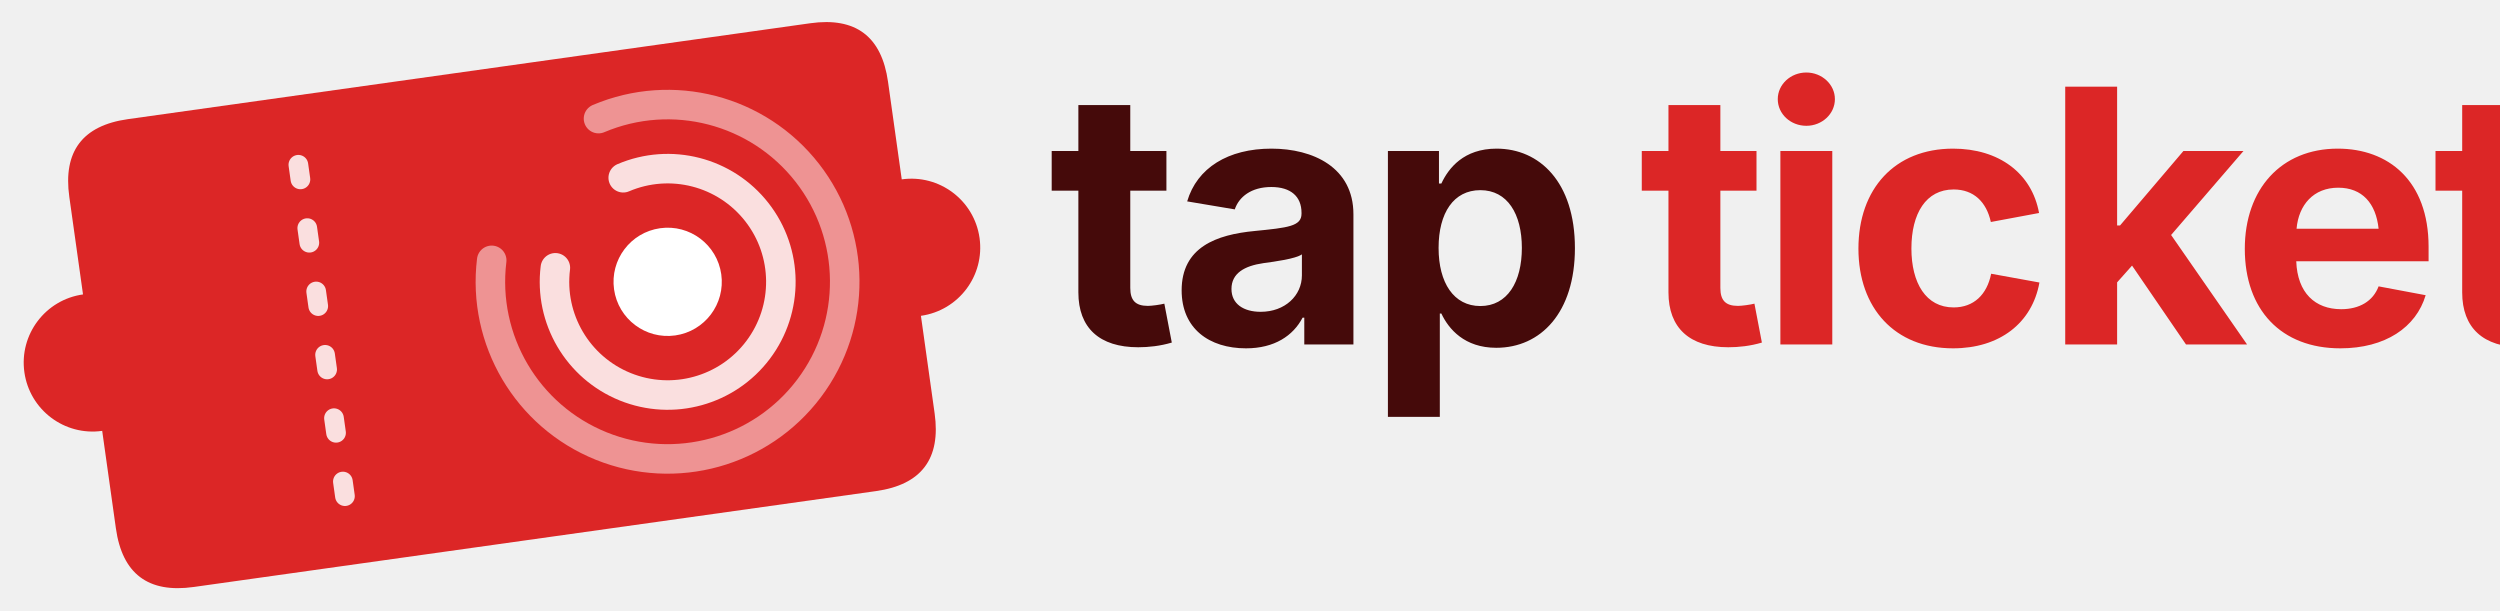
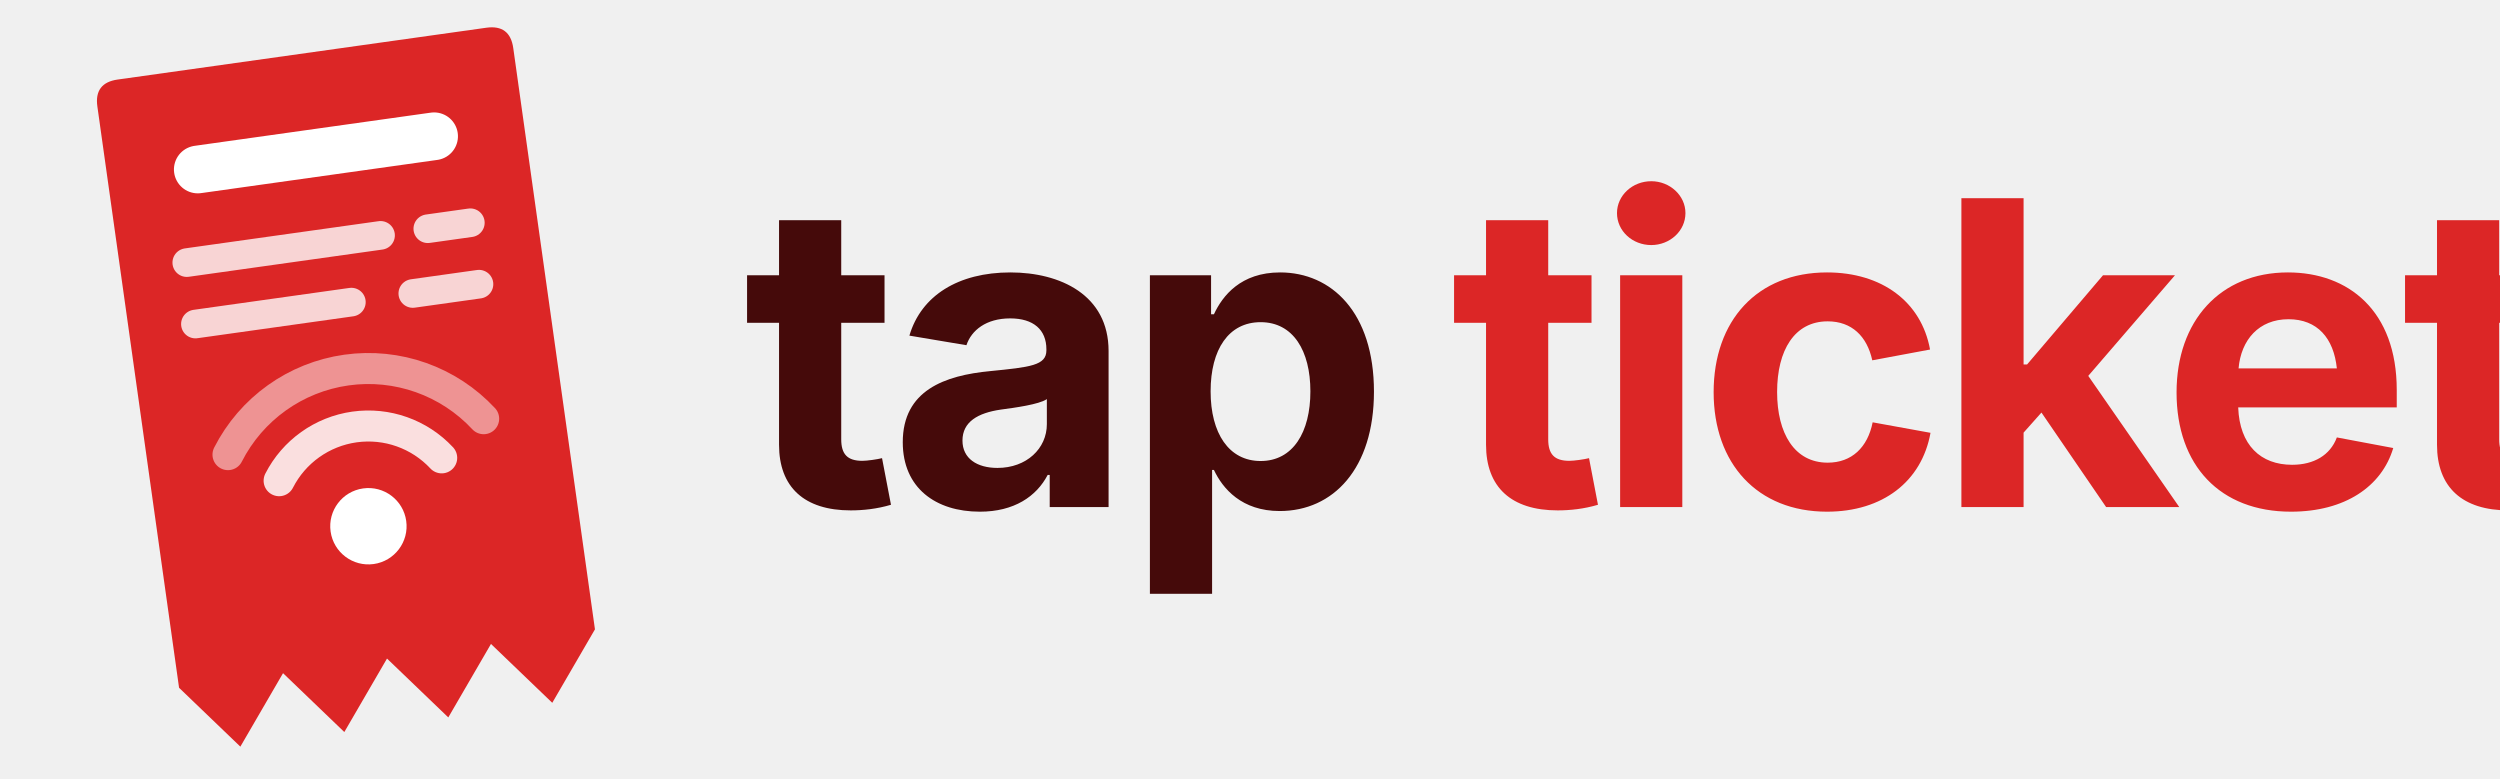
- <svg xmlns="http://www.w3.org/2000/svg" viewBox="2 48 508 124" role="img" aria-label="Tap Ticket">
-   <g transform="translate(20 26) rotate(-8 84 84)">
-     <path d="M 14 36              H 154              Q 168 36 168 50              V 70 A 14 14 0 0 1 168 98              V 118 Q 168 132 154 132              H 14              Q 0 132 0 118              V 98 A 14 14 0 0 1 0 70              V 50 Q 0 36 14 36 Z" fill="#DC2626" />
-     <line x1="47" y1="50" x2="47" y2="118" stroke="#FFFFFF" stroke-width="4" stroke-linecap="round" stroke-dasharray="3 10" opacity="0.85" />
-     <path d="M 108.7 49.2 A 36 36 0 1 1 83.2 74.7" fill="none" stroke="#FFFFFF" stroke-width="6" stroke-linecap="round" opacity="0.5" />
-     <path d="M 112 61.8 A 23 23 0 1 1 95.8 78" fill="none" stroke="#FFFFFF" stroke-width="6" stroke-linecap="round" opacity="0.85" />
-     <circle cx="118" cy="84" r="11" fill="#FFFFFF" />
+ <svg xmlns="http://www.w3.org/2000/svg" viewBox="0 0 424 132" role="img" aria-label="Tap Ticket">
+   <g transform="translate(-44.5 -38.4) scale(0.4047) rotate(-8 256 256)">
+     <path d="M 178 116              H 334 Q 344 116 344 126              V 372              L 322 400 L 300 372 L 278 400 L 256 372 L 234 400 L 212 372 L 190 400 L 168 372              V 126 Q 168 116 178 116 Z" fill="#DC2626" />
+     <line x1="206" y1="158" x2="306" y2="158" stroke="#FFFFFF" stroke-width="20" stroke-linecap="round" />
+     <g stroke="#FFFFFF" stroke-width="12" stroke-linecap="round" opacity="0.8">
+       <line x1="196" y1="196" x2="278" y2="196" />
+       <line x1="298" y1="196" x2="316" y2="196" />
+       <line x1="196" y1="222" x2="262" y2="222" />
+       <line x1="288" y1="222" x2="316" y2="222" />
+     </g>
+     <path d="M 201.9 278.1 A 66 66 0 0 1 310.1 278.1" fill="none" stroke="#FFFFFF" stroke-width="13" stroke-linecap="round" opacity="0.5" />
+     <path d="M 221.6 291.9 A 42 42 0 0 1 290.4 291.9" fill="none" stroke="#FFFFFF" stroke-width="13" stroke-linecap="round" opacity="0.85" />
+     <circle cx="256" cy="316" r="16" fill="#FFFFFF" />
  </g>
-   <text x="215" y="118" font-family="Inter, 'Geist', system-ui, -apple-system, sans-serif" font-size="72" font-weight="700" letter-spacing="-2" fill="#450A0A">tap<tspan dx="10" fill="#DC2626">ticket</tspan>
+   <text x="126" y="86" font-family="Inter, 'Geist', system-ui, -apple-system, sans-serif" font-size="72" font-weight="700" letter-spacing="-2" fill="#450A0A">tap<tspan dx="10" fill="#DC2626">ticket</tspan>
  </text>
</svg>
